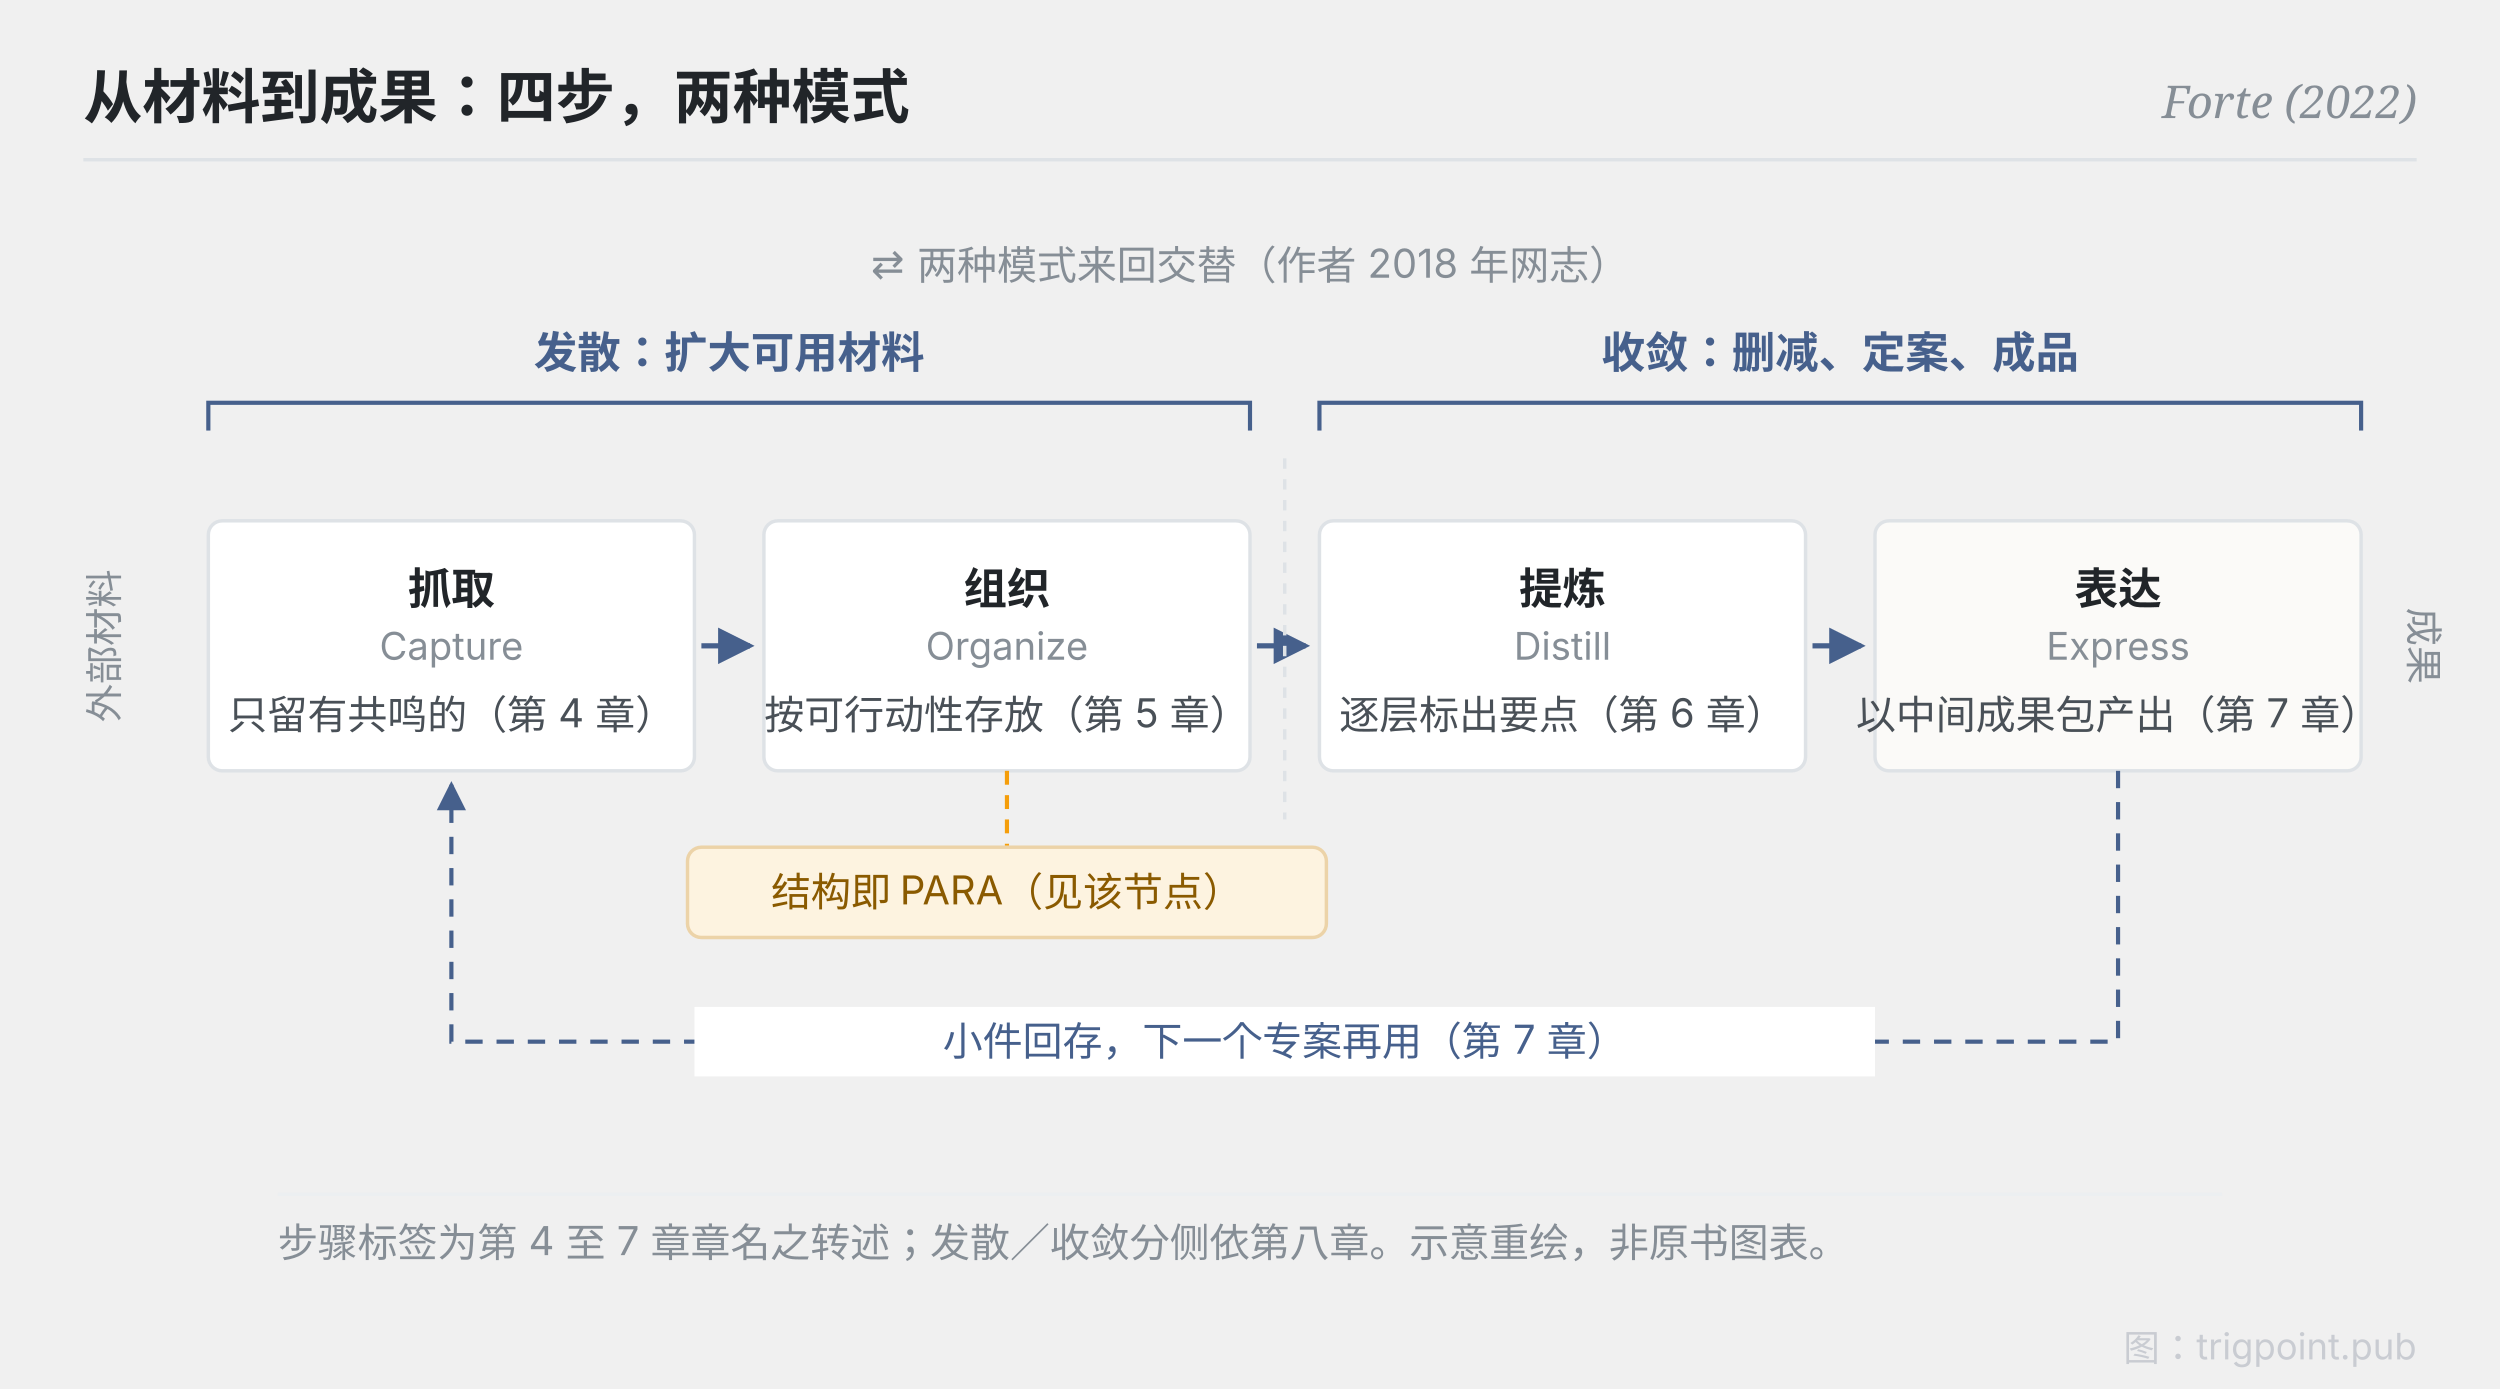
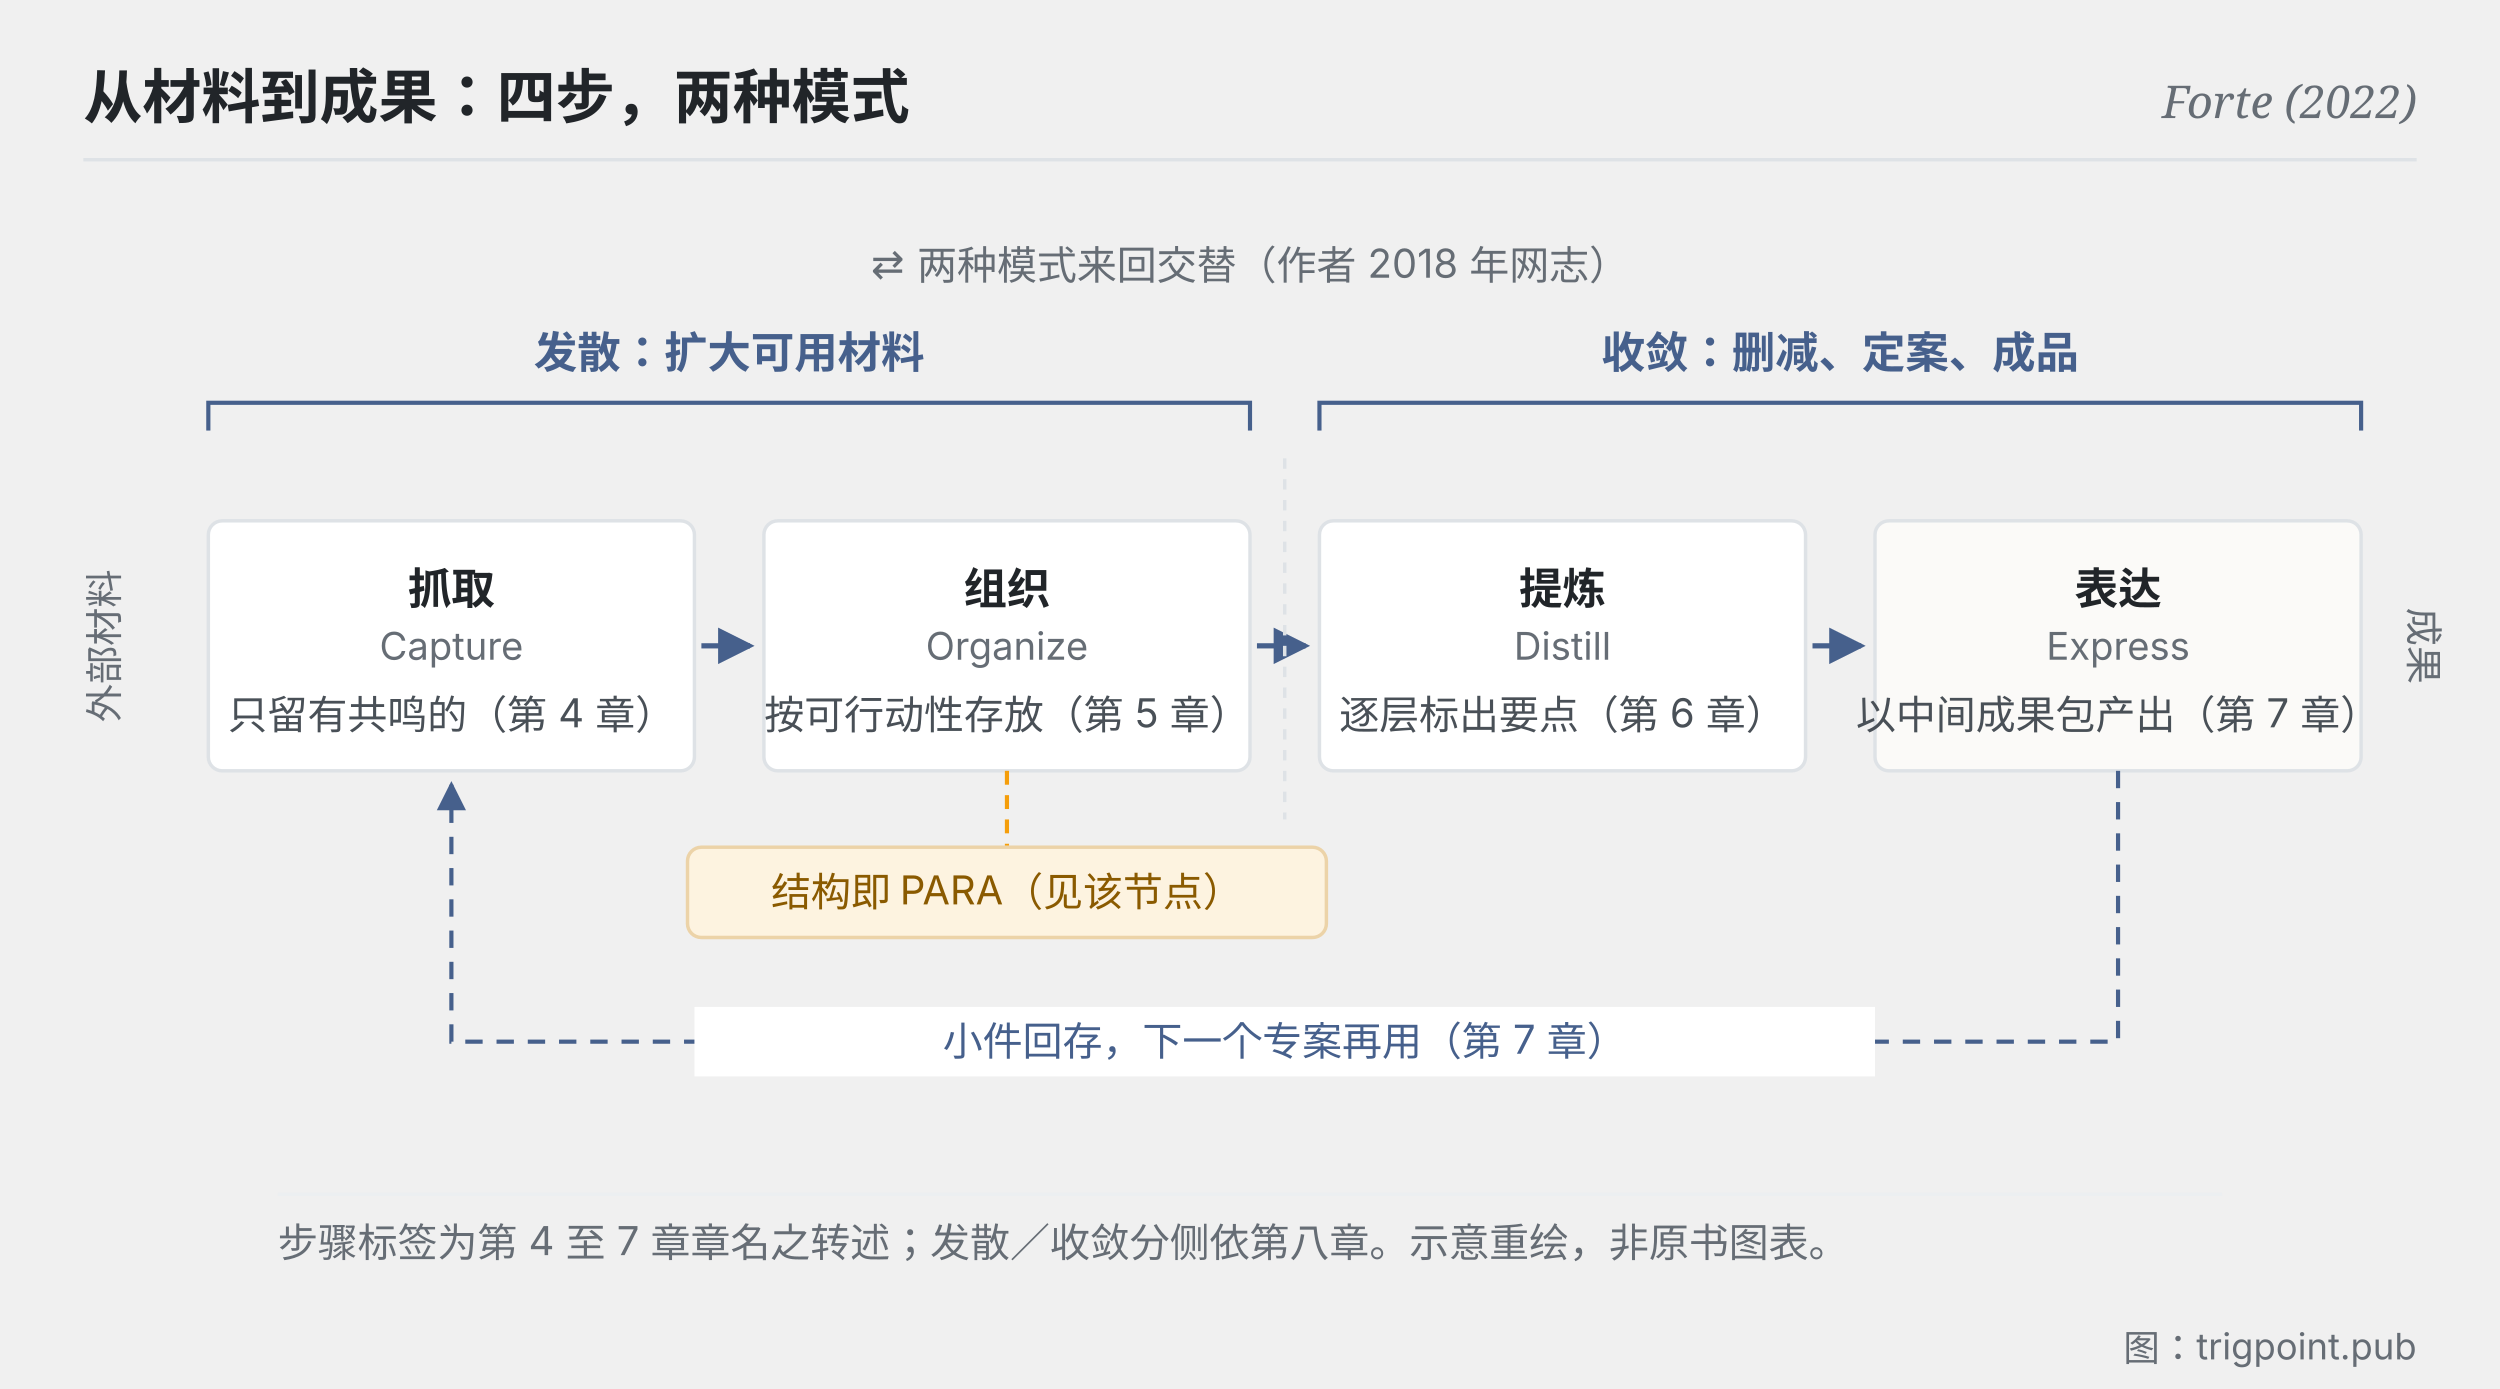
<svg xmlns="http://www.w3.org/2000/svg" viewBox="0 0 720 400" role="img" aria-label="CODE 四步机制流：抓取、组织属发散，提炼、表达属收敛；表达做出的小件回存供下一个专案重用；组织一步的结构即 PARA">
  <defs>
    <marker id="arr-code" viewBox="0 0 8 8" refX="7" refY="4" markerWidth="7" markerHeight="7" orient="auto">
      <path d="M0,0 L8,4 L0,8 z" fill="#46608c" />
    </marker>
    <marker id="arr-code-a" viewBox="0 0 8 8" refX="7" refY="4" markerWidth="7" markerHeight="7" orient="auto">
      <path d="M0,0 L8,4 L0,8 z" fill="#f59e0b" />
    </marker>
  </defs>
  <text x="24" y="34" font-family="Inter,'Noto Sans TC',sans-serif" font-size="17" font-weight="600" fill="#212529">从材料到成果：四步，两种模式</text>
-   <text x="696" y="34" text-anchor="end" font-family="Georgia,'Noto Serif TC',serif" font-size="13" font-style="italic" fill="#868e96">Forte (2022)</text>
+   <text x="696" y="34" text-anchor="end" font-family="Georgia,'Noto Serif TC',serif" font-size="13" font-style="italic" fill="#666d75">Forte (2022)</text>
  <line x1="24" y1="46" x2="696" y2="46" stroke="#dee2e6" stroke-width="1" />
  <g font-family="Inter,'Noto Sans TC',sans-serif" font-size="12.5">
    <path d="M 60 124 L 60 116 L 360 116 L 360 124" fill="none" stroke="#46608c" stroke-width="1.2" />
    <text x="210" y="106" text-anchor="middle" fill="#46608c" font-weight="600">发散：扩大可用材料</text>
    <path d="M 380 124 L 380 116 L 680 116 L 680 124" fill="none" stroke="#46608c" stroke-width="1.2" />
    <text x="530" y="106" text-anchor="middle" fill="#46608c" font-weight="600">收敛：删减、定案、成品</text>
-     <text x="360" y="80" text-anchor="middle" fill="#868e96" font-size="11.5">⇄ 两种模式来回交替（作者 2018 年网志）</text>
-     <text x="30" y="190" text-anchor="middle" fill="#868e96" font-size="11" transform="rotate(-90 30 186)">外部材料</text>
-     <text x="698" y="190" text-anchor="middle" fill="#868e96" font-size="11" transform="rotate(90 698 186)">成果</text>
+     <text x="360" y="80" text-anchor="middle" fill="#666d75" font-size="11.5">⇄ 两种模式来回交替（作者 2018 年网志）</text>
+     <text x="30" y="190" text-anchor="middle" fill="#666d75" font-size="11" transform="rotate(-90 30 186)">外部材料</text>
+     <text x="698" y="190" text-anchor="middle" fill="#666d75" font-size="11" transform="rotate(90 698 186)">成果</text>
    <rect x="60" y="150" width="140" height="72" rx="4" fill="#ffffff" stroke="#dee2e6" />
    <text x="130" y="174" text-anchor="middle" fill="#212529" font-weight="600">抓取</text>
-     <text x="130" y="190" text-anchor="middle" fill="#868e96" font-size="11">Capture</text>
+     <text x="130" y="190" text-anchor="middle" fill="#666d75" font-size="11">Capture</text>
    <text x="130" y="210" text-anchor="middle" fill="#495057" font-size="11.5">只留有共鸣的（第 4 章）</text>
    <line x1="202" y1="186" x2="216" y2="186" stroke="#46608c" stroke-width="1.5" marker-end="url(#arr-code)" />
    <rect x="220" y="150" width="140" height="72" rx="4" fill="#ffffff" stroke="#dee2e6" />
    <text x="290" y="174" text-anchor="middle" fill="#212529" font-weight="600">组织</text>
-     <text x="290" y="190" text-anchor="middle" fill="#868e96" font-size="11">Organize</text>
+     <text x="290" y="190" text-anchor="middle" fill="#666d75" font-size="11">Organize</text>
    <text x="290" y="210" text-anchor="middle" fill="#495057" font-size="11.5">按可行动性存放（第 5 章）</text>
    <line x1="362" y1="186" x2="376" y2="186" stroke="#46608c" stroke-width="1.5" marker-end="url(#arr-code)" />
    <rect x="380" y="150" width="140" height="72" rx="4" fill="#ffffff" stroke="#dee2e6" />
    <text x="450" y="174" text-anchor="middle" fill="#212529" font-weight="600">提炼</text>
-     <text x="450" y="190" text-anchor="middle" fill="#868e96" font-size="11">Distill</text>
+     <text x="450" y="190" text-anchor="middle" fill="#666d75" font-size="11">Distill</text>
    <text x="450" y="210" text-anchor="middle" fill="#495057" font-size="11.5">逐层标出要点（第 6 章）</text>
    <line x1="522" y1="186" x2="536" y2="186" stroke="#46608c" stroke-width="1.5" marker-end="url(#arr-code)" />
    <rect x="540" y="150" width="140" height="72" rx="4" fill="#fbfaf8" stroke="#dee2e6" />
    <text x="610" y="174" text-anchor="middle" fill="#212529" font-weight="600">表达</text>
-     <text x="610" y="190" text-anchor="middle" fill="#868e96" font-size="11">Express</text>
+     <text x="610" y="190" text-anchor="middle" fill="#666d75" font-size="11">Express</text>
    <text x="610" y="210" text-anchor="middle" fill="#495057" font-size="11.5">以中间成果包产出（第 7 章）</text>
    <line x1="370" y1="132" x2="370" y2="236" stroke="#dee2e6" stroke-width="1" stroke-dasharray="3 3" />
    <line x1="290" y1="222" x2="290" y2="244" stroke="#f59e0b" stroke-width="1.2" stroke-dasharray="4 3" />
    <rect x="198" y="244" width="184" height="26" rx="4" fill="#fdf3e0" stroke="#ecd3a8" />
    <text x="290" y="261" text-anchor="middle" fill="#8a5a00" font-size="11.5">结构即 PARA（见该节点）</text>
    <path d="M 610 222 L 610 300 L 130 300 L 130 226" fill="none" stroke="#46608c" stroke-width="1.2" stroke-dasharray="5 4" marker-end="url(#arr-code)" />
    <rect x="200" y="290" width="340" height="20" fill="#ffffff" />
    <text x="370" y="304" text-anchor="middle" fill="#46608c" font-size="11.5">小件回存，下一个专案再用（第 7 章）</text>
    <line x1="80" y1="344" x2="640" y2="344" stroke="#eceff1" stroke-width="1" />
-     <text x="80" y="362" font-size="11.5" fill="#868e96">步骤标签为第 4 至 7 章章名之转述；发散／收敛分侧依第八章。示意重绘，非原书图表。</text>
-     <text x="696" y="392" text-anchor="end" font-size="10.5" fill="#c9ccd2">图：trigpoint.pub</text>
+     <text x="80" y="362" font-size="11.5" fill="#666d75">步骤标签为第 4 至 7 章章名之转述；发散／收敛分侧依第八章。示意重绘，非原书图表。</text>
+     <text x="696" y="392" text-anchor="end" font-size="10.5" fill="#666d75">图：trigpoint.pub</text>
  </g>
</svg>
